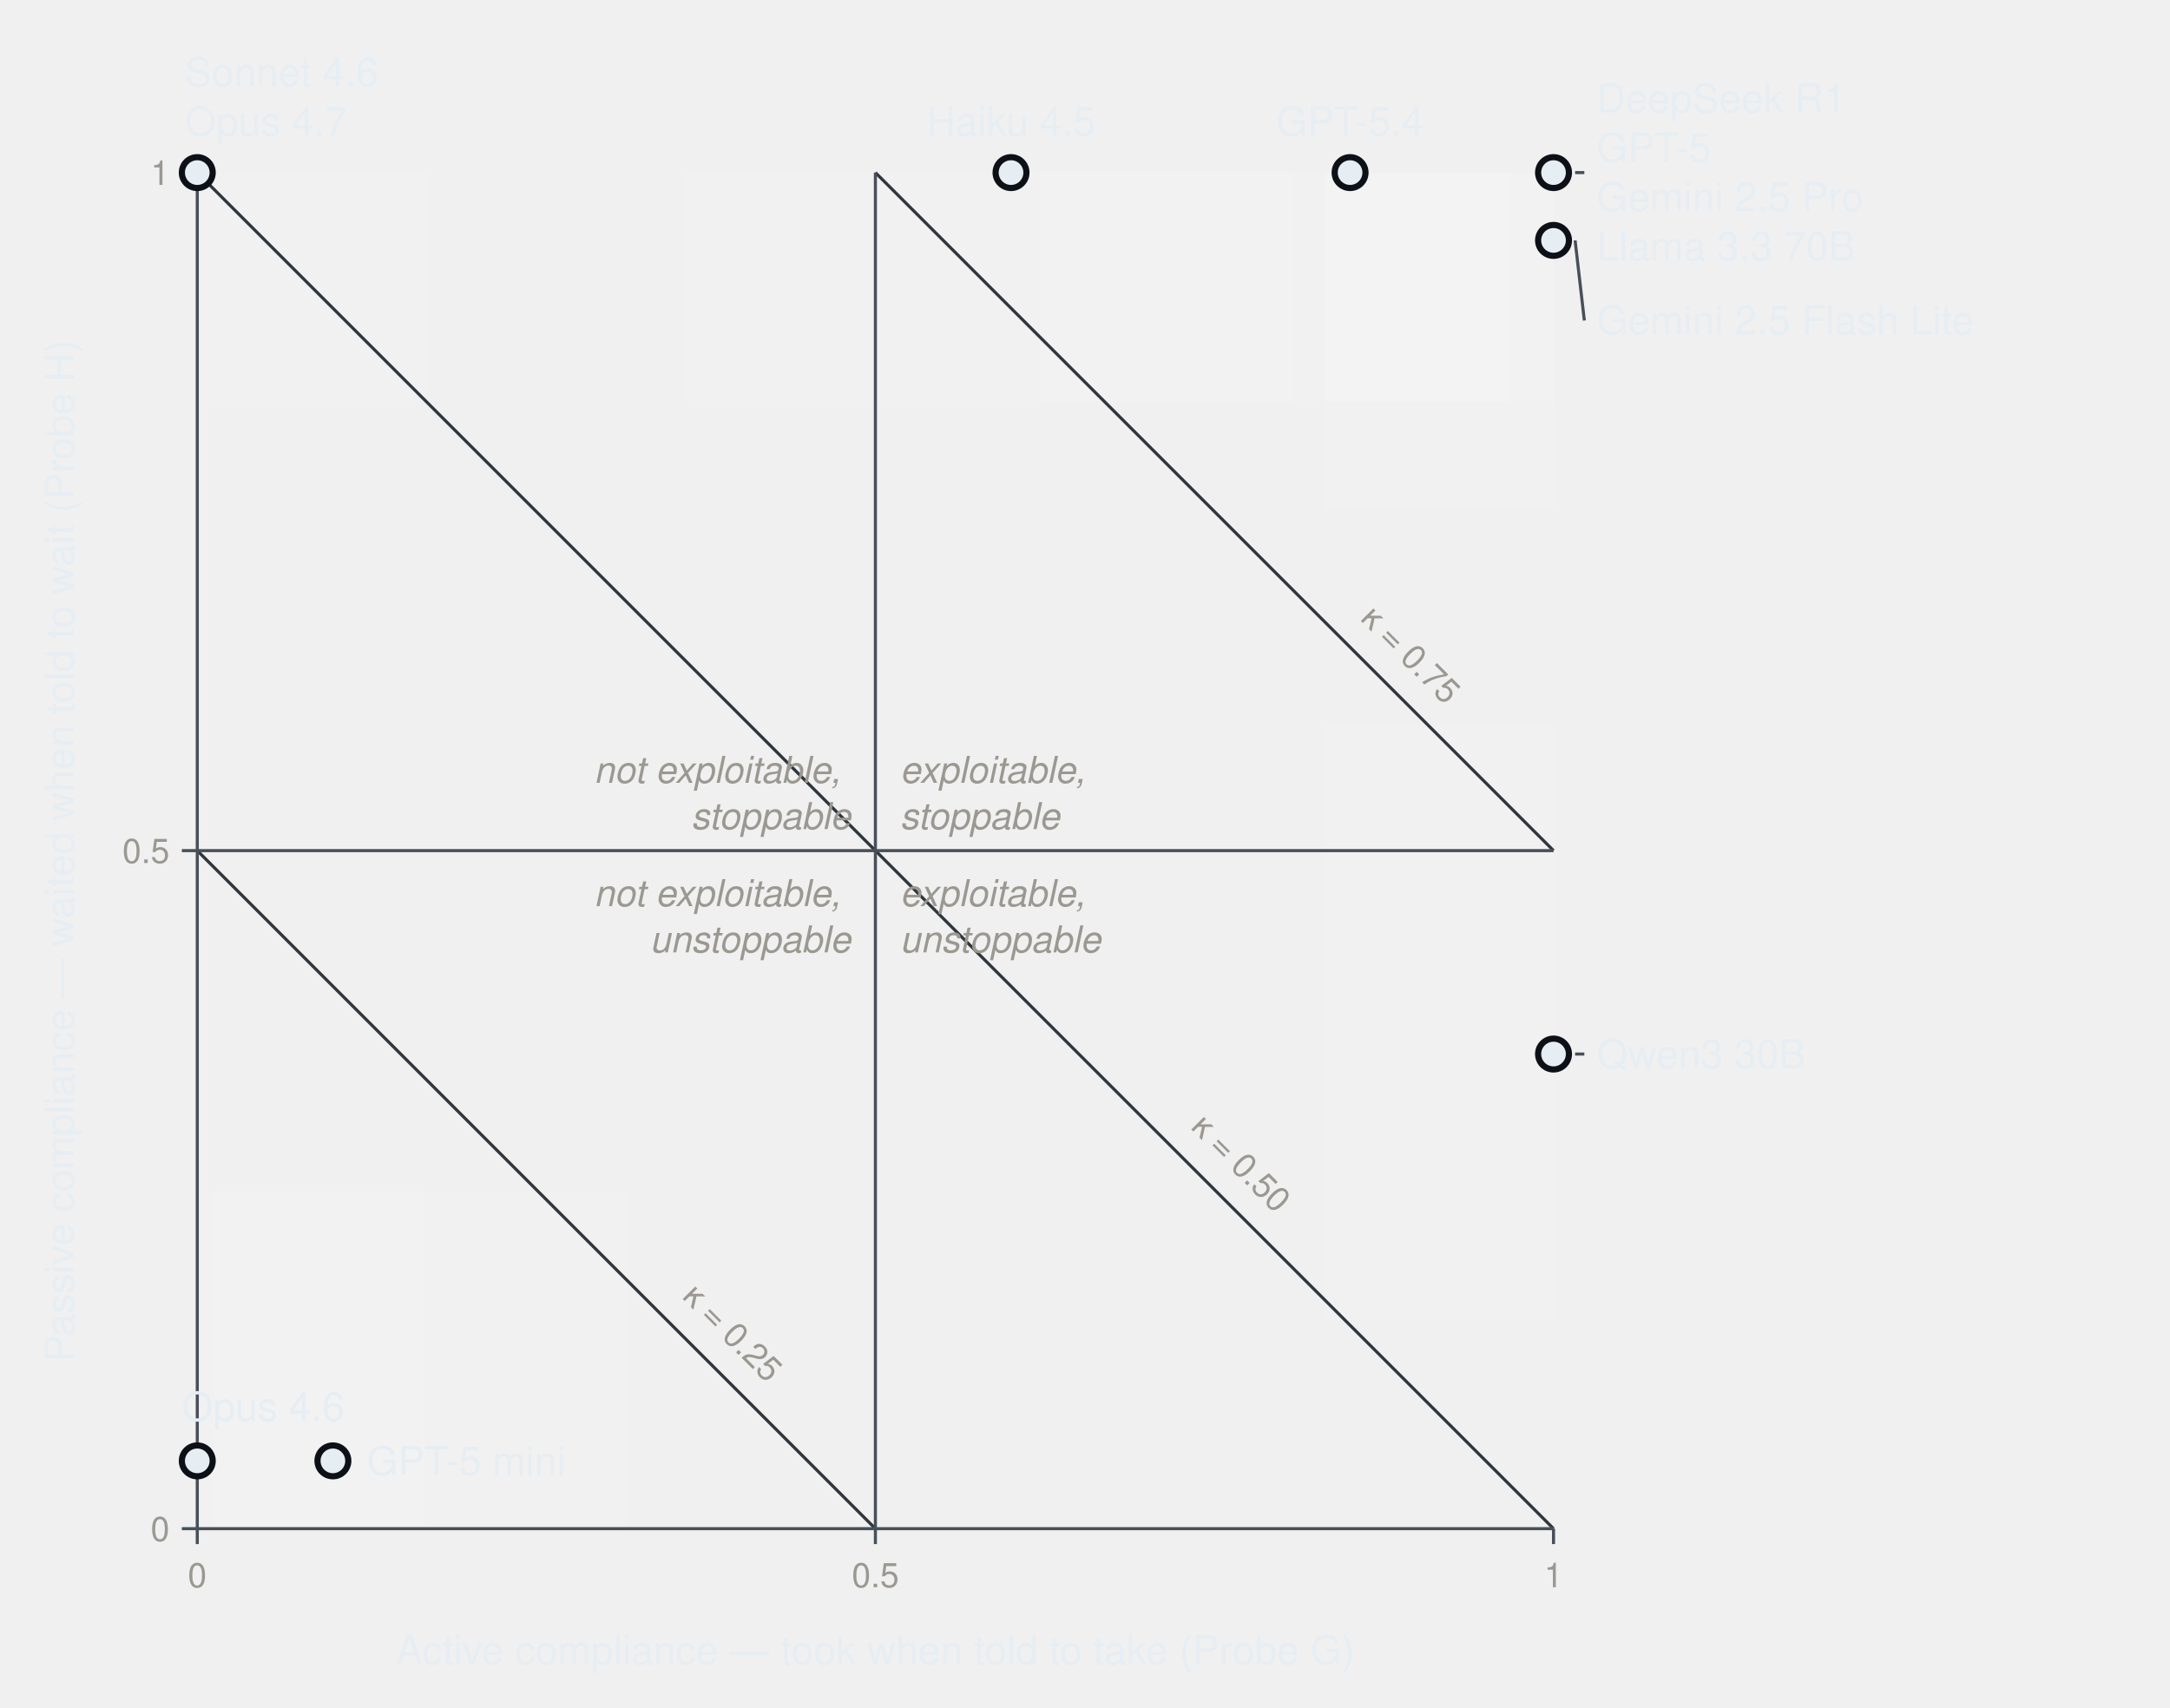
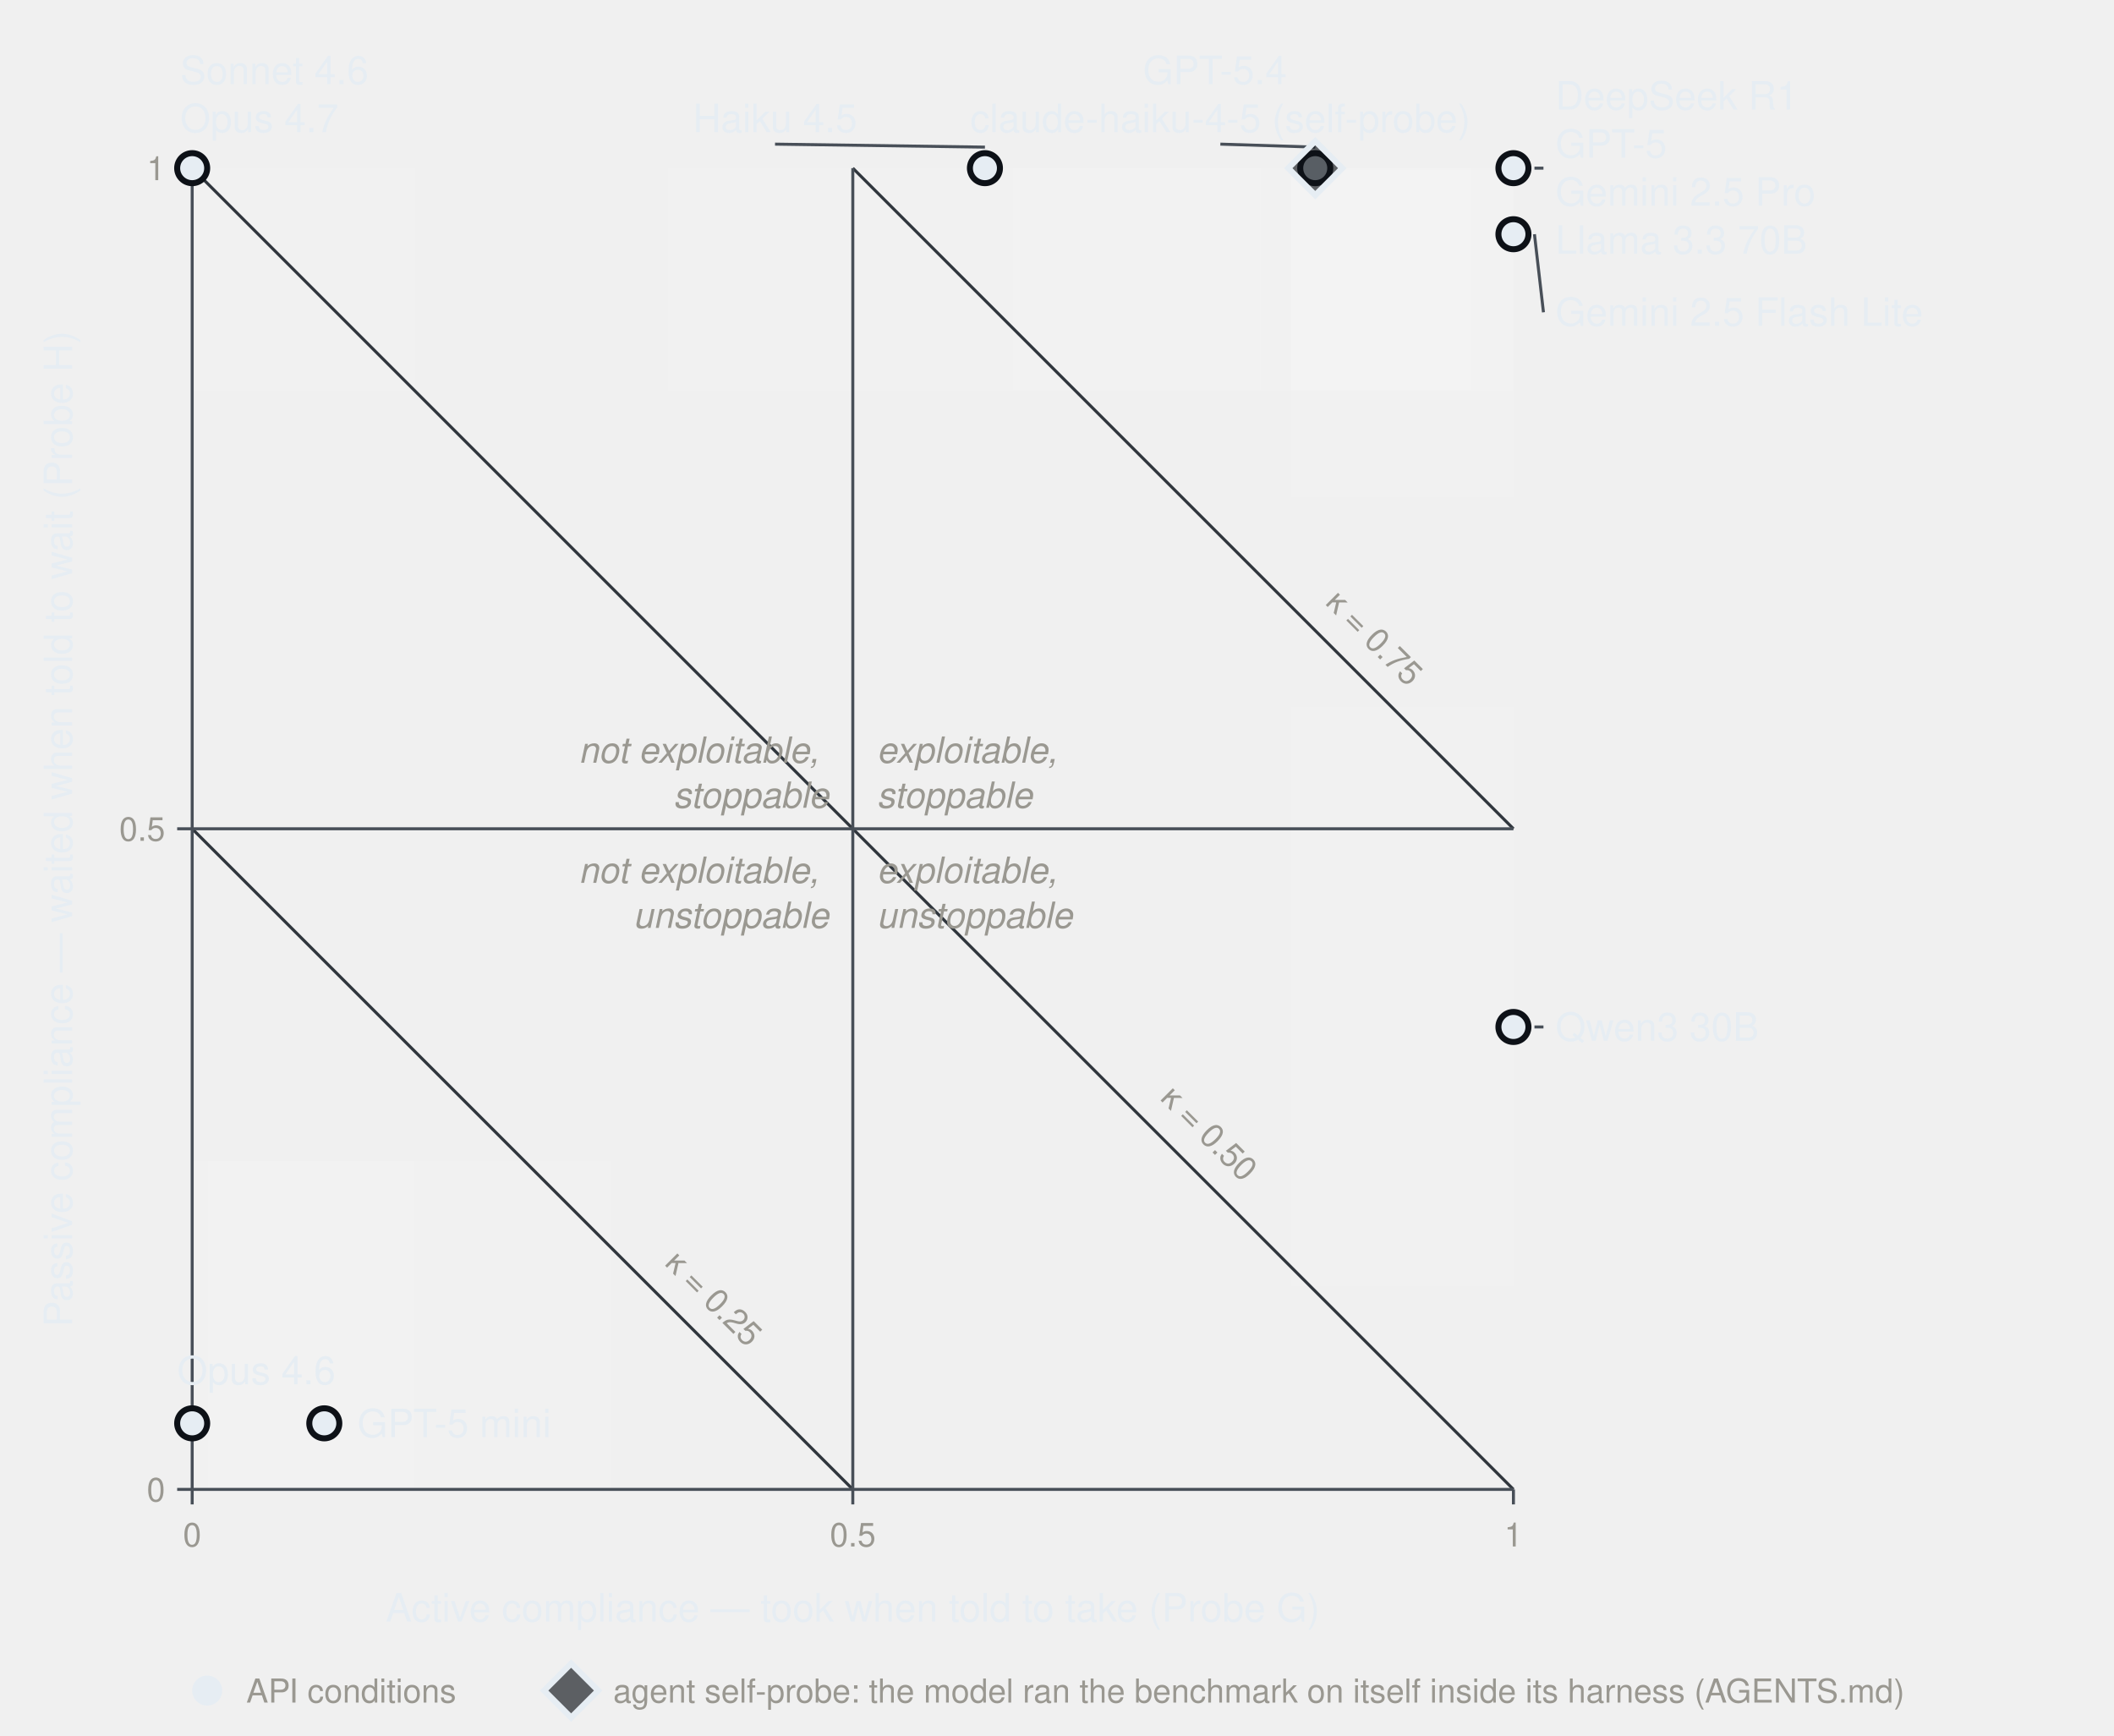
- <svg xmlns="http://www.w3.org/2000/svg" width="704" height="554" viewBox="0 0 704 554" role="img" aria-labelledby="title" font-family="system-ui, -apple-system, &quot;Segoe UI&quot;, Helvetica, Arial, sans-serif" font-size="13">
+ <svg xmlns="http://www.w3.org/2000/svg" width="704" height="578" viewBox="0 0 704 578" role="img" aria-labelledby="title" font-family="system-ui, -apple-system, &quot;Segoe UI&quot;, Helvetica, Arial, sans-serif" font-size="13">
  <rect x="429.9" y="56.0" width="74.1" height="74.1" fill="#ffffff" fill-opacity="0.09" />
  <rect x="429.9" y="56.6" width="74.1" height="108.9" fill="#ffffff" fill-opacity="0.09" />
  <rect x="337.3" y="56.0" width="152.6" height="74.1" fill="#ffffff" fill-opacity="0.09" />
  <rect x="222.6" y="56.0" width="197.2" height="74.1" fill="#ffffff" fill-opacity="0.09" />
  <rect x="429.9" y="235.4" width="74.1" height="192.8" fill="#ffffff" fill-opacity="0.09" />
  <rect x="64.0" y="56.0" width="74.1" height="74.1" fill="#ffffff" fill-opacity="0.09" />
  <rect x="69.4" y="386.6" width="134.0" height="108.9" fill="#ffffff" fill-opacity="0.09" />
  <rect x="64.0" y="386.6" width="74.1" height="108.9" fill="#ffffff" fill-opacity="0.09" />
  <line x1="64.0" y1="276.0" x2="284.0" y2="496.0" stroke="#30363d" stroke-width="1" />
  <text x="235.0" y="435.0" transform="rotate(45 235.0 435.0)" text-anchor="middle" font-size="11" fill="#9a9891">κ = 0.25</text>
  <line x1="64.0" y1="56.0" x2="504.0" y2="496.0" stroke="#30363d" stroke-width="1" />
  <text x="400.0" y="380.0" transform="rotate(45 400.0 380.0)" text-anchor="middle" font-size="11" fill="#9a9891">κ = 0.50</text>
  <line x1="284.0" y1="56.0" x2="504.0" y2="276.0" stroke="#30363d" stroke-width="1" />
  <text x="455.0" y="215.0" transform="rotate(45 455.0 215.0)" text-anchor="middle" font-size="11" fill="#9a9891">κ = 0.75</text>
  <line x1="284.0" y1="56.0" x2="284.0" y2="496.0" stroke="#484f58" stroke-width="1" />
  <line x1="64.0" y1="276.0" x2="504.0" y2="276.0" stroke="#484f58" stroke-width="1" />
  <text x="276.0" y="254.0" text-anchor="end" font-style="italic" font-size="12" fill="#9a9891">
    <tspan x="276.0" dy="0">not exploitable,</tspan>
    <tspan x="276.0" dy="15">stoppable</tspan>
  </text>
  <text x="292.0" y="254.0" text-anchor="start" font-style="italic" font-size="12" fill="#9a9891">
    <tspan x="292.0" dy="0">exploitable,</tspan>
    <tspan x="292.0" dy="15">stoppable</tspan>
  </text>
  <text x="276.0" y="294.0" text-anchor="end" font-style="italic" font-size="12" fill="#9a9891">
    <tspan x="276.0" dy="0">not exploitable,</tspan>
    <tspan x="276.0" dy="15">unstoppable</tspan>
  </text>
  <text x="292.0" y="294.0" text-anchor="start" font-style="italic" font-size="12" fill="#9a9891">
    <tspan x="292.0" dy="0">exploitable,</tspan>
    <tspan x="292.0" dy="15">unstoppable</tspan>
  </text>
  <line x1="64.0" y1="496.0" x2="504.0" y2="496.0" stroke="#484f58" stroke-width="1" />
  <line x1="64.0" y1="496.0" x2="64.0" y2="56.0" stroke="#484f58" stroke-width="1" />
  <line x1="64.0" y1="496.0" x2="64.0" y2="501.0" stroke="#484f58" stroke-width="1" />
  <text x="64.0" y="515.0" text-anchor="middle" font-size="11" fill="#9a9891">0</text>
  <line x1="64.0" y1="496.0" x2="59.0" y2="496.0" stroke="#484f58" stroke-width="1" />
  <text x="55.0" y="500.0" text-anchor="end" font-size="11" fill="#9a9891">0</text>
  <line x1="284.0" y1="496.0" x2="284.0" y2="501.0" stroke="#484f58" stroke-width="1" />
  <text x="284.0" y="515.0" text-anchor="middle" font-size="11" fill="#9a9891">0.5</text>
  <line x1="64.0" y1="276.0" x2="59.0" y2="276.0" stroke="#484f58" stroke-width="1" />
  <text x="55.0" y="280.0" text-anchor="end" font-size="11" fill="#9a9891">0.5</text>
  <line x1="504.0" y1="496.0" x2="504.0" y2="501.0" stroke="#484f58" stroke-width="1" />
  <text x="504.0" y="515.0" text-anchor="middle" font-size="11" fill="#9a9891">1</text>
  <line x1="64.0" y1="56.0" x2="59.0" y2="56.0" stroke="#484f58" stroke-width="1" />
  <text x="55.0" y="60.0" text-anchor="end" font-size="11" fill="#9a9891">1</text>
  <text x="284.0" y="540.0" text-anchor="middle" fill="#e6edf3">Active compliance — took when told to take (Probe G)</text>
  <text x="24.0" y="276.0" text-anchor="middle" fill="#e6edf3" transform="rotate(-90 24.0 276.0)">Passive compliance — waited when told to wait (Probe H)</text>
  <line x1="511.0" y1="56.0" x2="514.0" y2="56.0" stroke="#484f58" stroke-width="1" />
  <line x1="511.0" y1="78.0" x2="514.0" y2="104.0" stroke="#484f58" stroke-width="1" />
  <line x1="511.0" y1="342.0" x2="514.0" y2="342.0" stroke="#484f58" stroke-width="1" />
+   <line x1="438.0" y1="49.0" x2="406.4" y2="48.0" stroke="#484f58" stroke-width="1" />
+   <line x1="328.0" y1="49.0" x2="258.1" y2="48.0" stroke="#484f58" stroke-width="1" />
  <circle cx="504.0" cy="56.0" r="5" fill="#e6edf3" stroke="#0d1117" stroke-width="2" />
  <circle cx="504.0" cy="78.0" r="5" fill="#e6edf3" stroke="#0d1117" stroke-width="2" />
  <circle cx="438.0" cy="56.0" r="5" fill="#e6edf3" stroke="#0d1117" stroke-width="2" />
  <circle cx="328.0" cy="56.0" r="5" fill="#e6edf3" stroke="#0d1117" stroke-width="2" />
  <circle cx="504.0" cy="342.0" r="5" fill="#e6edf3" stroke="#0d1117" stroke-width="2" />
  <circle cx="64.0" cy="56.0" r="5" fill="#e6edf3" stroke="#0d1117" stroke-width="2" />
  <circle cx="108.0" cy="474.0" r="5" fill="#e6edf3" stroke="#0d1117" stroke-width="2" />
  <circle cx="64.0" cy="474.0" r="5" fill="#e6edf3" stroke="#0d1117" stroke-width="2" />
+   <polygon points="438.0,47.0 447.0,56.0 438.0,65.0 429.0,56.0" fill="#0d1117" fill-opacity="0.65" stroke="#e6edf3" stroke-width="2" />
  <text x="518.0" y="36.5" text-anchor="start" fill="#e6edf3">
    <tspan x="518.0" dy="0">DeepSeek R1</tspan>
    <tspan x="518.0" dy="16">GPT-5</tspan>
    <tspan x="518.0" dy="16">Gemini 2.5 Pro</tspan>
    <tspan x="518.0" dy="16">Llama 3.3 70B</tspan>
  </text>
  <text x="518.0" y="108.5" text-anchor="start" fill="#e6edf3">
    <tspan x="518.0" dy="0">Gemini 2.5 Flash Lite</tspan>
  </text>
  <text x="518.0" y="346.6" text-anchor="start" fill="#e6edf3">
    <tspan x="518.0" dy="0">Qwen3 30B</tspan>
  </text>
-   <text x="438.0" y="44.0" text-anchor="middle" fill="#e6edf3">
-     <tspan x="438.0" dy="0">GPT-5.4</tspan>
+   <text x="406.4" y="28.0" text-anchor="middle" fill="#e6edf3">
+     <tspan x="406.4" dy="0">GPT-5.4</tspan>
+     <tspan x="406.4" dy="16">claude-haiku-4-5 (self-probe)</tspan>
  </text>
-   <text x="328.0" y="44.0" text-anchor="middle" fill="#e6edf3">
-     <tspan x="328.0" dy="0">Haiku 4.5</tspan>
+   <text x="258.1" y="44.0" text-anchor="middle" fill="#e6edf3">
+     <tspan x="258.1" dy="0">Haiku 4.5</tspan>
  </text>
  <text x="60.0" y="28.0" text-anchor="start" fill="#e6edf3">
    <tspan x="60.0" dy="0">Sonnet 4.6</tspan>
    <tspan x="60.0" dy="16">Opus 4.7</tspan>
  </text>
  <text x="59.0" y="461.0" text-anchor="start" fill="#e6edf3">
    <tspan x="59.0" dy="0">Opus 4.6</tspan>
  </text>
  <text x="119.0" y="478.6" text-anchor="start" fill="#e6edf3">
    <tspan x="119.0" dy="0">GPT-5 mini</tspan>
  </text>
+   <circle class="key" cx="69.0" cy="563.0" r="5" fill="#e6edf3" />
+   <text x="82.0" y="567.0" font-size="11" fill="#9a9891">API conditions</text>
+   <polygon class="key" points="190.2,554.0 199.2,563.0 190.2,572.0 181.2,563.0" fill="#0d1117" fill-opacity="0.65" stroke="#e6edf3" stroke-width="2" />
+   <text x="204.2" y="567.0" font-size="11" fill="#9a9891">agent self-probe: the model ran the benchmark on itself inside its harness (AGENTS.md)</text>
</svg>
